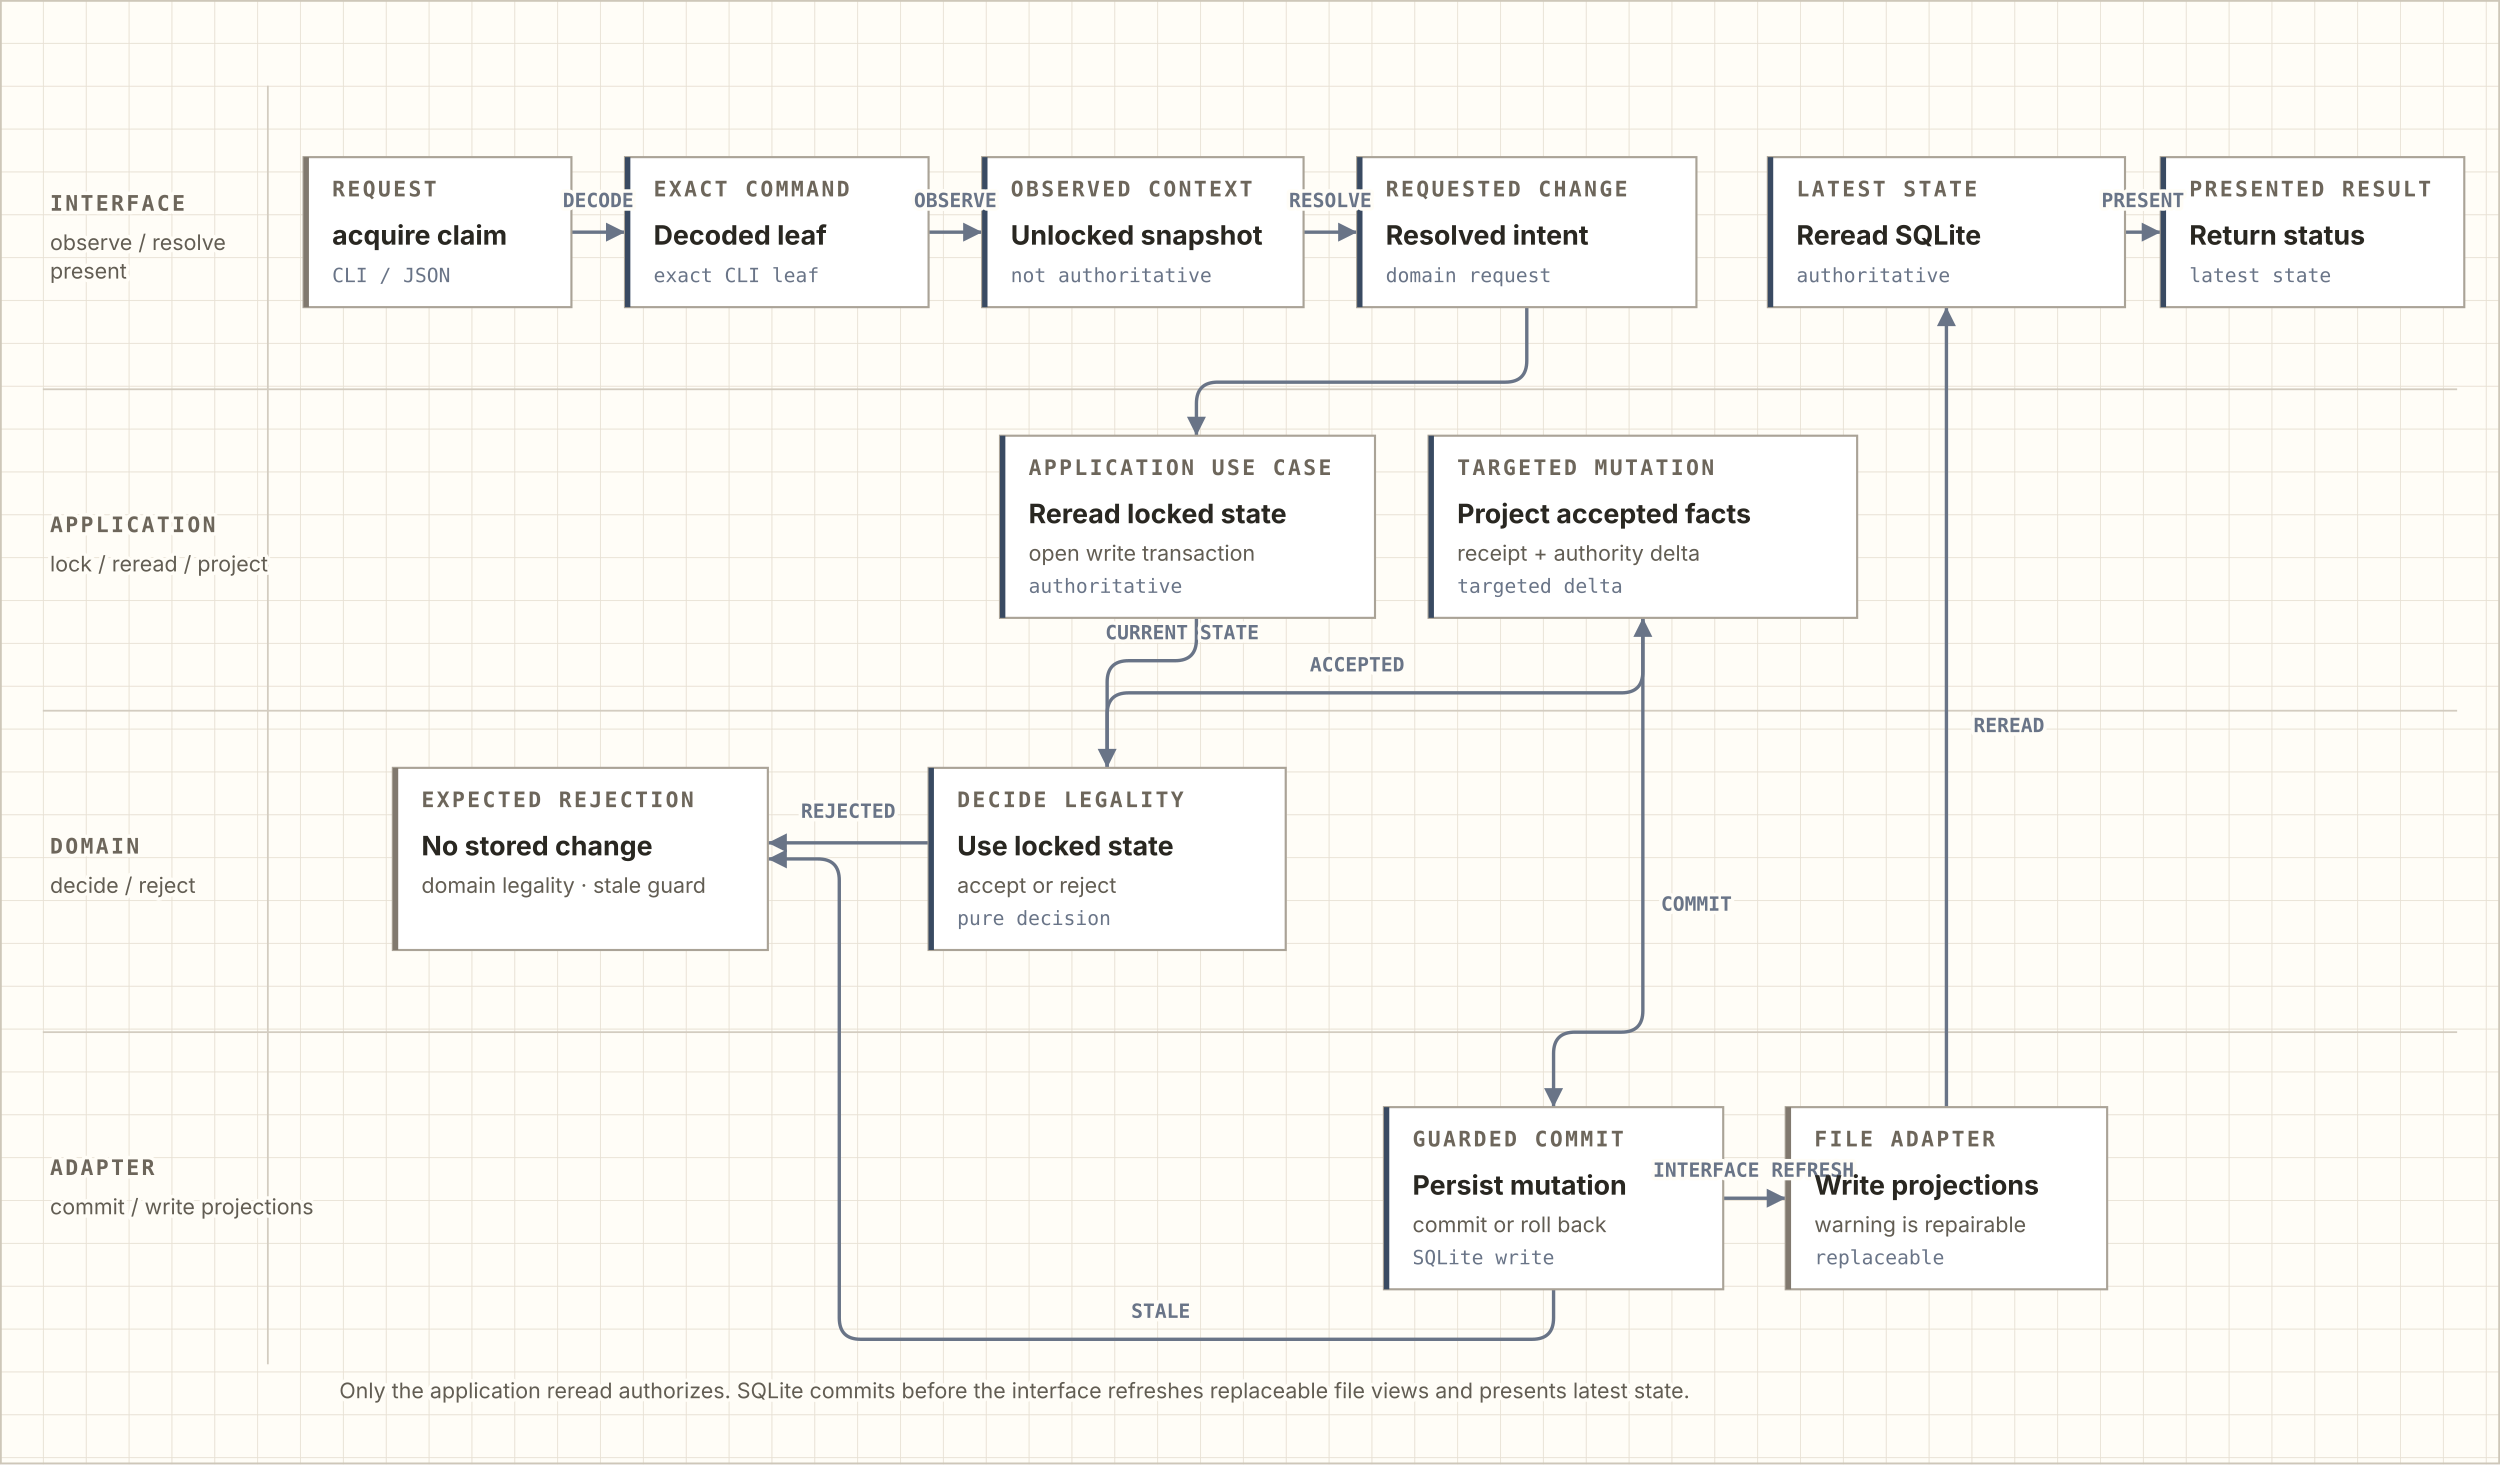
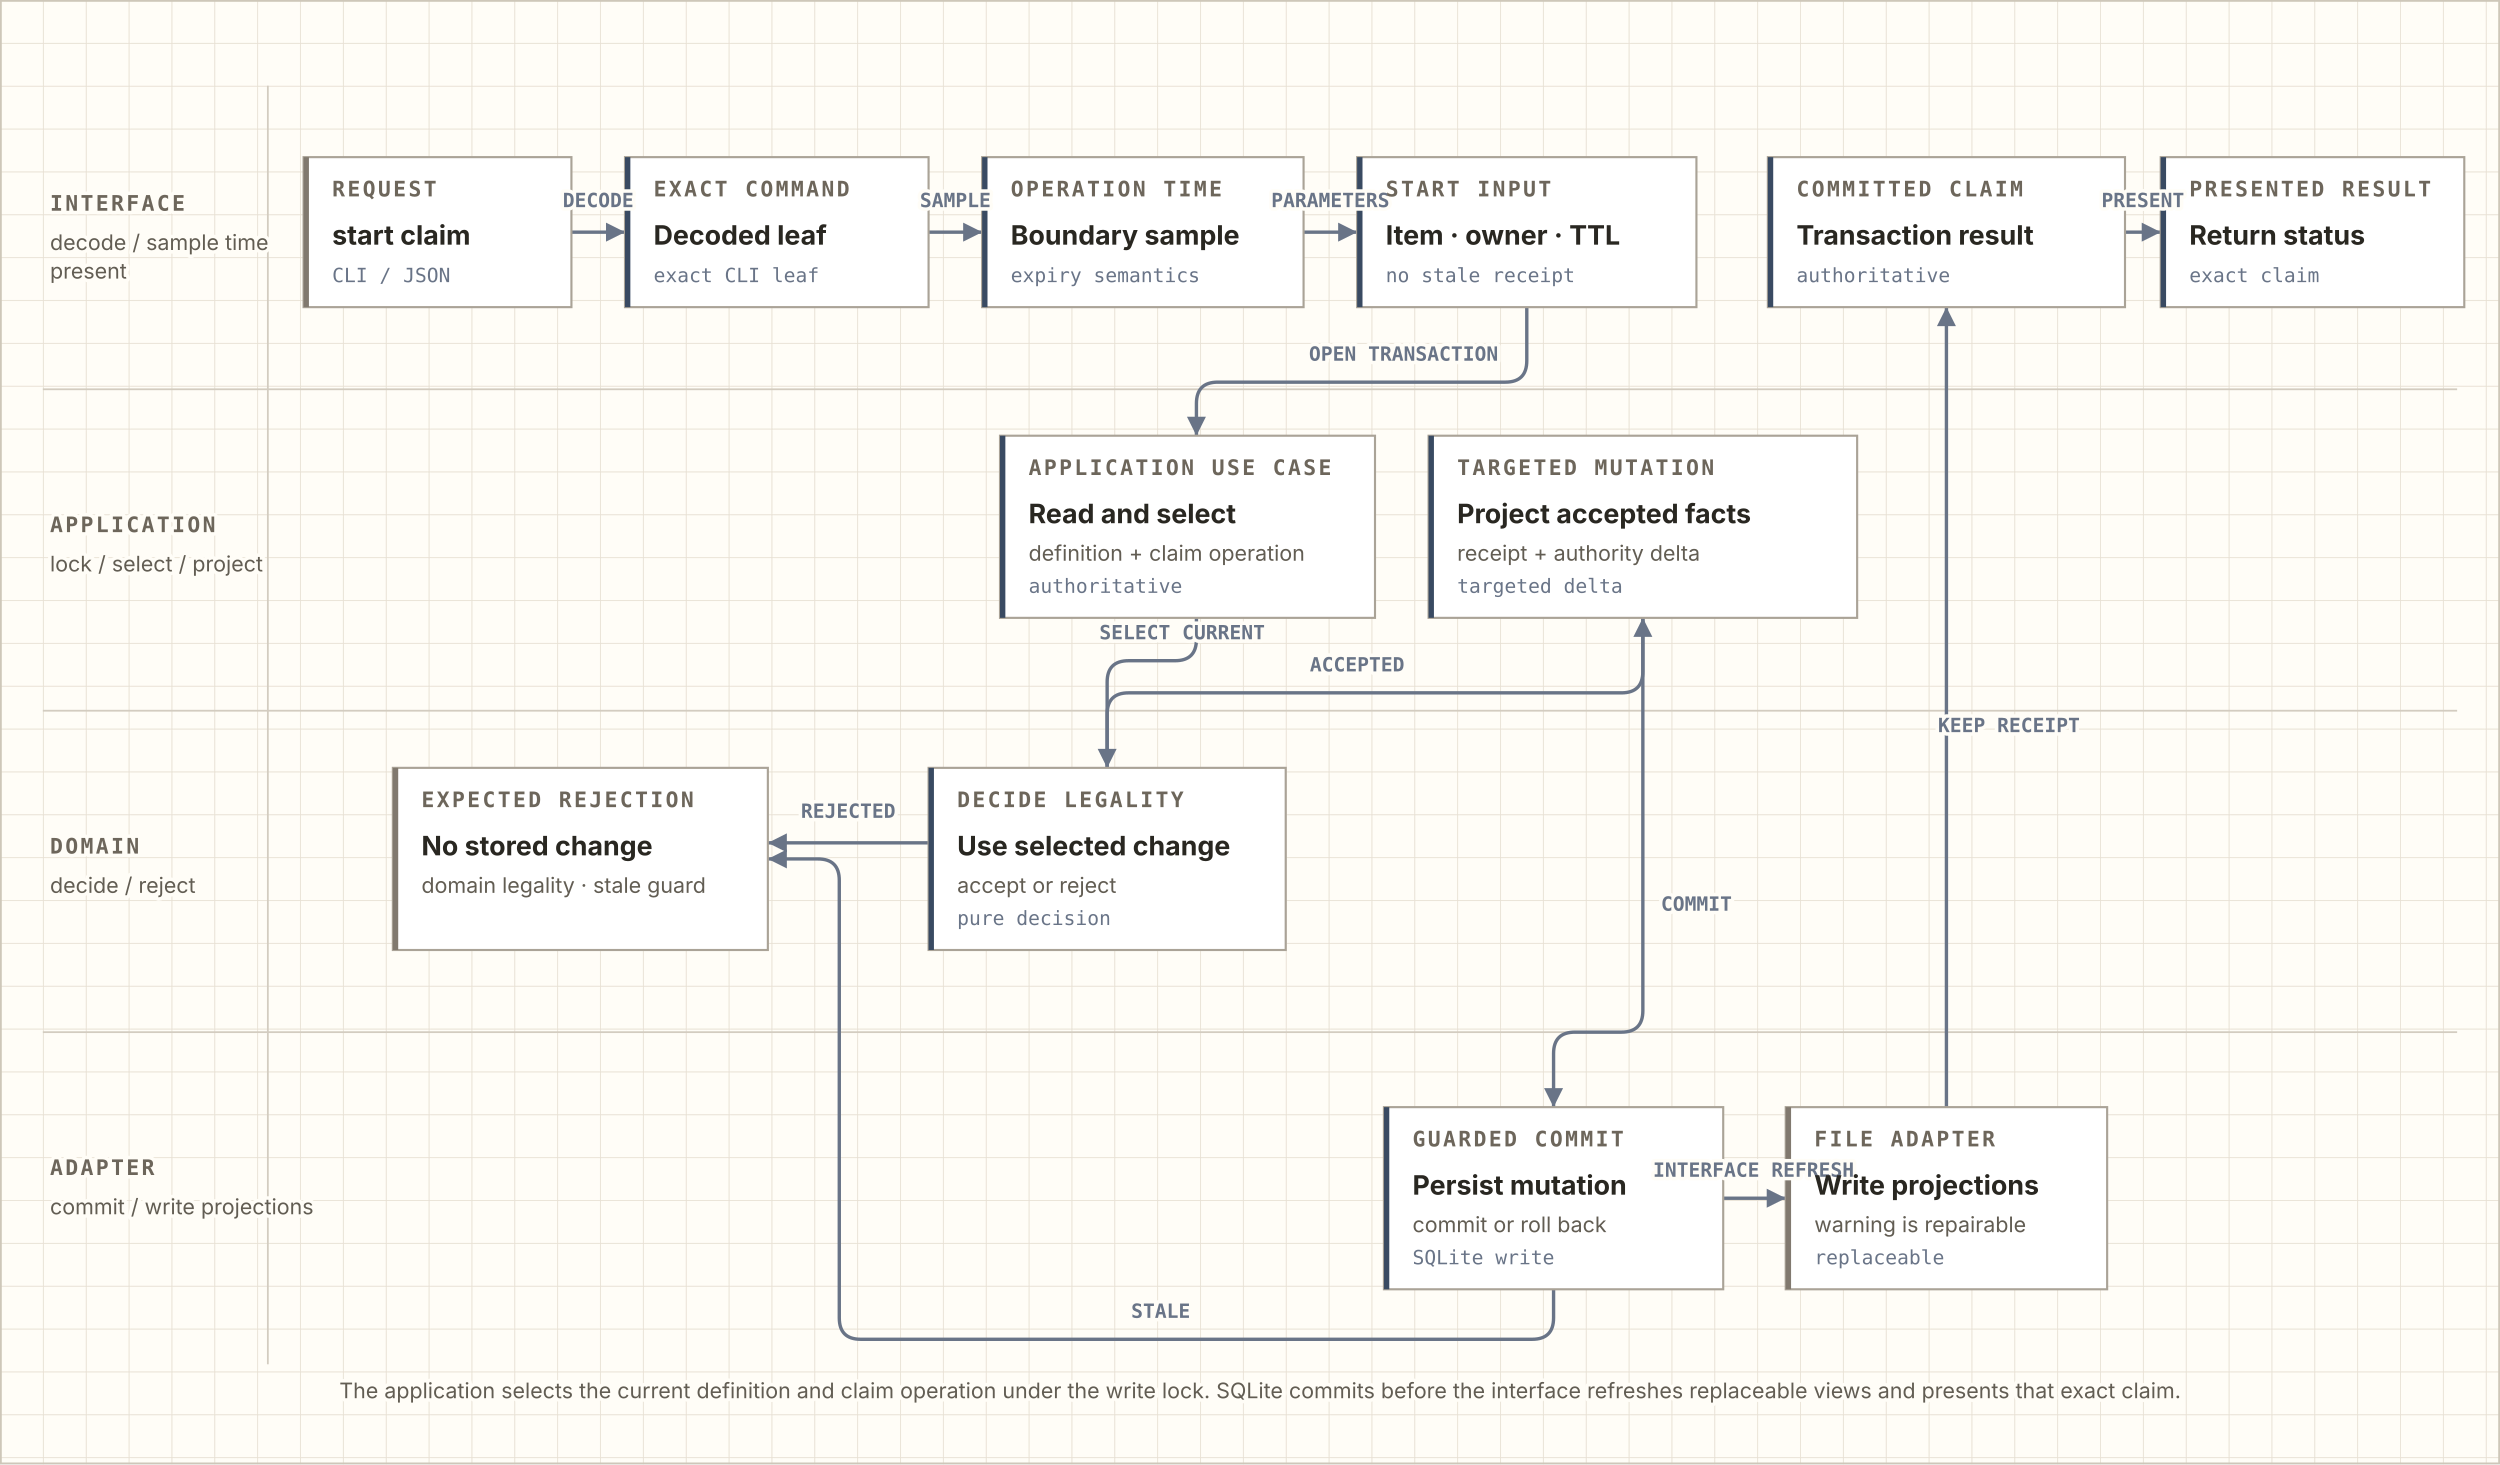
<svg xmlns="http://www.w3.org/2000/svg" role="img" aria-labelledby="title description" viewBox="0 0 1400 820">
  <defs>
    <pattern id="grid" width="24" height="24" patternUnits="userSpaceOnUse">
      <path d="M24 0H0V24" fill="none" stroke="#e8e1d5" stroke-width="1" />
    </pattern>
    <marker id="arrow" viewBox="0 0 10 10" refX="9" refY="5" markerWidth="7" markerHeight="7" orient="auto">
      <path d="M1 1L9 5L1 9Z" fill="#697487" />
    </marker>
    <style>
      text { font-family: ui-sans-serif, system-ui, -apple-system, BlinkMacSystemFont, "Segoe UI", sans-serif; fill: #292721; }
      .section-label, .box-label, .box-meta, .connector-label, .note-meta { font-family: ui-monospace, SFMono-Regular, Menlo, monospace; }
      .section-label, .box-label { font-size: 12px; font-weight: 700; letter-spacing: 0.11em; fill: #6d665b; }
      .section-subtitle { font-size: 12px; fill: #625d53; }
      .guide { stroke: #d3ccc0; stroke-width: 1; }
      .connector { fill: none; stroke: #697487; stroke-width: 1.9; stroke-linecap: round; }
      .connector-label { font-size: 11px; font-weight: 700; fill: #697487; }
      .box { fill: #fff; stroke: #aaa397; stroke-width: 1.2; }
      .box-title { font-size: 15px; font-weight: 700; }
      .box-body { font-size: 12px; fill: #625d53; }
      .box-meta { font-size: 11px; fill: #697487; }
      .note { fill: #625d53; }
      .note-meta { font-weight: 700; letter-spacing: 0.08em; fill: #6d665b; }
      .canvas-text { paint-order: stroke fill; stroke: #fffdf7; stroke-width: 4px; stroke-linejoin: round; }
    </style>
  </defs>
  <rect width="1400" height="820" fill="#fffdf7" />
  <rect width="1400" height="820" fill="url(#grid)" />
  <rect x="0.5" y="0.5" width="1399" height="819" fill="none" stroke="#cec7b9" />
  <line x1="150" y1="48" x2="150" y2="764" class="guide" />
  <line x1="24" y1="218" x2="1376" y2="218" class="guide" />
  <line x1="24" y1="398" x2="1376" y2="398" class="guide" />
  <line x1="24" y1="578" x2="1376" y2="578" class="guide" />
  <path d="M320 130L350 130" class="connector" marker-end="url(#arrow)" />
  <path d="M520 130L550 130" class="connector" marker-end="url(#arrow)" />
  <path d="M730 130L760 130" class="connector" marker-end="url(#arrow)" />
  <path d="M855 172L855 202Q855 214 843 214L682 214Q670 214 670 226L670 244" class="connector" marker-end="url(#arrow)" />
  <path d="M670 346L670 358Q670 370 658 370L632 370Q620 370 620 382L620 430" class="connector" marker-end="url(#arrow)" />
  <path d="M520 472L430 472" class="connector" marker-end="url(#arrow)" />
  <path d="M620 430L620 400Q620 388 632 388L908 388Q920 388 920 376L920 346" class="connector" marker-end="url(#arrow)" />
  <path d="M920 346L920 566Q920 578 908 578L882 578Q870 578 870 590L870 620" class="connector" marker-end="url(#arrow)" />
  <path d="M870 722L870 738Q870 750 858 750L482 750Q470 750 470 738L470 493Q470 481 458 481L430 481" class="connector" marker-end="url(#arrow)" />
  <path d="M965 671L1000 671" class="connector" marker-end="url(#arrow)" />
  <path d="M1090 620L1090 172" class="connector" marker-end="url(#arrow)" />
  <path d="M1190 130L1210 130" class="connector" marker-end="url(#arrow)" />
  <rect x="170" y="88" width="150" height="84" class="box" />
  <rect x="170" y="88" width="3" height="84" fill="#81796f" />
  <rect x="350" y="88" width="170" height="84" class="box" />
  <rect x="350" y="88" width="3" height="84" fill="#394a62" />
  <rect x="550" y="88" width="180" height="84" class="box" />
  <rect x="550" y="88" width="3" height="84" fill="#394a62" />
  <rect x="760" y="88" width="190" height="84" class="box" />
  <rect x="760" y="88" width="3" height="84" fill="#394a62" />
  <rect x="990" y="88" width="200" height="84" class="box" />
  <rect x="990" y="88" width="3" height="84" fill="#394a62" />
  <rect x="1210" y="88" width="170" height="84" class="box" />
  <rect x="1210" y="88" width="3" height="84" fill="#394a62" />
  <rect x="560" y="244" width="210" height="102" class="box" />
  <rect x="560" y="244" width="3" height="102" fill="#394a62" />
  <rect x="800" y="244" width="240" height="102" class="box" />
  <rect x="800" y="244" width="3" height="102" fill="#394a62" />
  <rect x="220" y="430" width="210" height="102" class="box" />
  <rect x="220" y="430" width="3" height="102" fill="#81796f" />
  <rect x="520" y="430" width="200" height="102" class="box" />
  <rect x="520" y="430" width="3" height="102" fill="#394a62" />
  <rect x="775" y="620" width="190" height="102" class="box" />
  <rect x="775" y="620" width="3" height="102" fill="#394a62" />
  <rect x="1000" y="620" width="180" height="102" class="box" />
  <rect x="1000" y="620" width="3" height="102" fill="#81796f" />
  <text x="28" y="118" class="section-label canvas-text">INTERFACE</text>
-   <text x="28" y="140" class="section-subtitle canvas-text">observe / resolve</text>
+   <text x="28" y="140" class="section-subtitle canvas-text">decode / sample time</text>
  <text x="28" y="156" class="section-subtitle canvas-text">present</text>
  <text x="28" y="298" class="section-label canvas-text">APPLICATION</text>
-   <text x="28" y="320" class="section-subtitle canvas-text">lock / reread / project</text>
+   <text x="28" y="320" class="section-subtitle canvas-text">lock / select / project</text>
  <text x="28" y="478" class="section-label canvas-text">DOMAIN</text>
  <text x="28" y="500" class="section-subtitle canvas-text">decide / reject</text>
  <text x="28" y="658" class="section-label canvas-text">ADAPTER</text>
  <text x="28" y="680" class="section-subtitle canvas-text">commit / write projections</text>
  <text x="335" y="116" text-anchor="middle" class="connector-label canvas-text">DECODE</text>
-   <text x="535" y="116" text-anchor="middle" class="connector-label canvas-text">OBSERVE</text>
-   <text x="745" y="116" text-anchor="middle" class="connector-label canvas-text">RESOLVE</text>
-   <text x="662" y="358" text-anchor="middle" class="connector-label canvas-text">CURRENT STATE</text>
+   <text x="535" y="116" text-anchor="middle" class="connector-label canvas-text">SAMPLE</text>
+   <text x="745" y="116" text-anchor="middle" class="connector-label canvas-text">PARAMETERS</text>
+   <text x="786" y="202" text-anchor="middle" class="connector-label canvas-text">OPEN TRANSACTION</text>
+   <text x="662" y="358" text-anchor="middle" class="connector-label canvas-text">SELECT CURRENT</text>
  <text x="475" y="458" text-anchor="middle" class="connector-label canvas-text">REJECTED</text>
  <text x="760" y="376" text-anchor="middle" class="connector-label canvas-text">ACCEPTED</text>
  <text x="950" y="510" text-anchor="middle" class="connector-label canvas-text">COMMIT</text>
  <text x="650" y="738" text-anchor="middle" class="connector-label canvas-text">STALE</text>
  <text x="982" y="659" text-anchor="middle" class="connector-label canvas-text">INTERFACE REFRESH</text>
-   <text x="1125" y="410" text-anchor="middle" class="connector-label canvas-text">REREAD</text>
+   <text x="1125" y="410" text-anchor="middle" class="connector-label canvas-text">KEEP RECEIPT</text>
  <text x="1200" y="116" text-anchor="middle" class="connector-label canvas-text">PRESENT</text>
  <text x="186" y="110" class="box-label">REQUEST</text>
-   <text x="186" y="137" class="box-title">acquire claim</text>
+   <text x="186" y="137" class="box-title">start claim</text>
  <text x="186" y="158" class="box-meta">CLI / JSON</text>
  <text x="366" y="110" class="box-label">EXACT COMMAND</text>
  <text x="366" y="137" class="box-title">Decoded leaf</text>
  <text x="366" y="158" class="box-meta">exact CLI leaf</text>
-   <text x="566" y="110" class="box-label">OBSERVED CONTEXT</text>
-   <text x="566" y="137" class="box-title">Unlocked snapshot</text>
-   <text x="566" y="158" class="box-meta">not authoritative</text>
-   <text x="776" y="110" class="box-label">REQUESTED CHANGE</text>
-   <text x="776" y="137" class="box-title">Resolved intent</text>
-   <text x="776" y="158" class="box-meta">domain request</text>
-   <text x="1006" y="110" class="box-label">LATEST STATE</text>
-   <text x="1006" y="137" class="box-title">Reread SQLite</text>
+   <text x="566" y="110" class="box-label">OPERATION TIME</text>
+   <text x="566" y="137" class="box-title">Boundary sample</text>
+   <text x="566" y="158" class="box-meta">expiry semantics</text>
+   <text x="776" y="110" class="box-label">START INPUT</text>
+   <text x="776" y="137" class="box-title">Item · owner · TTL</text>
+   <text x="776" y="158" class="box-meta">no stale receipt</text>
+   <text x="1006" y="110" class="box-label">COMMITTED CLAIM</text>
+   <text x="1006" y="137" class="box-title">Transaction result</text>
  <text x="1006" y="158" class="box-meta">authoritative</text>
  <text x="1226" y="110" class="box-label">PRESENTED RESULT</text>
  <text x="1226" y="137" class="box-title">Return status</text>
-   <text x="1226" y="158" class="box-meta">latest state</text>
+   <text x="1226" y="158" class="box-meta">exact claim</text>
  <text x="576" y="266" class="box-label">APPLICATION USE CASE</text>
-   <text x="576" y="293" class="box-title">Reread locked state</text>
-   <text x="576" y="314" class="box-body">open write transaction</text>
+   <text x="576" y="293" class="box-title">Read and select</text>
+   <text x="576" y="314" class="box-body">definition + claim operation</text>
  <text x="576" y="332" class="box-meta">authoritative</text>
  <text x="816" y="266" class="box-label">TARGETED MUTATION</text>
  <text x="816" y="293" class="box-title">Project accepted facts</text>
  <text x="816" y="314" class="box-body">receipt + authority delta</text>
  <text x="816" y="332" class="box-meta">targeted delta</text>
  <text x="236" y="452" class="box-label">EXPECTED REJECTION</text>
  <text x="236" y="479" class="box-title">No stored change</text>
  <text x="236" y="500" class="box-body">domain legality · stale guard</text>
  <text x="536" y="452" class="box-label">DECIDE LEGALITY</text>
-   <text x="536" y="479" class="box-title">Use locked state</text>
+   <text x="536" y="479" class="box-title">Use selected change</text>
  <text x="536" y="500" class="box-body">accept or reject</text>
  <text x="536" y="518" class="box-meta">pure decision</text>
  <text x="791" y="642" class="box-label">GUARDED COMMIT</text>
  <text x="791" y="669" class="box-title">Persist mutation</text>
  <text x="791" y="690" class="box-body">commit or roll back</text>
  <text x="791" y="708" class="box-meta">SQLite write</text>
  <text x="1016" y="642" class="box-label">FILE ADAPTER</text>
  <text x="1016" y="669" class="box-title">Write projections</text>
  <text x="1016" y="690" class="box-body">warning is repairable</text>
  <text x="1016" y="708" class="box-meta">replaceable</text>
-   <text x="190" y="783" text-anchor="start" font-size="12" class="note canvas-text">Only the application reread authorizes. SQLite commits before the interface refreshes replaceable file views and presents latest state.</text>
+   <text x="190" y="783" text-anchor="start" font-size="12" class="note canvas-text">The application selects the current definition and claim operation under the write lock. SQLite commits before the interface refreshes replaceable views and presents that exact claim.</text>
</svg>
